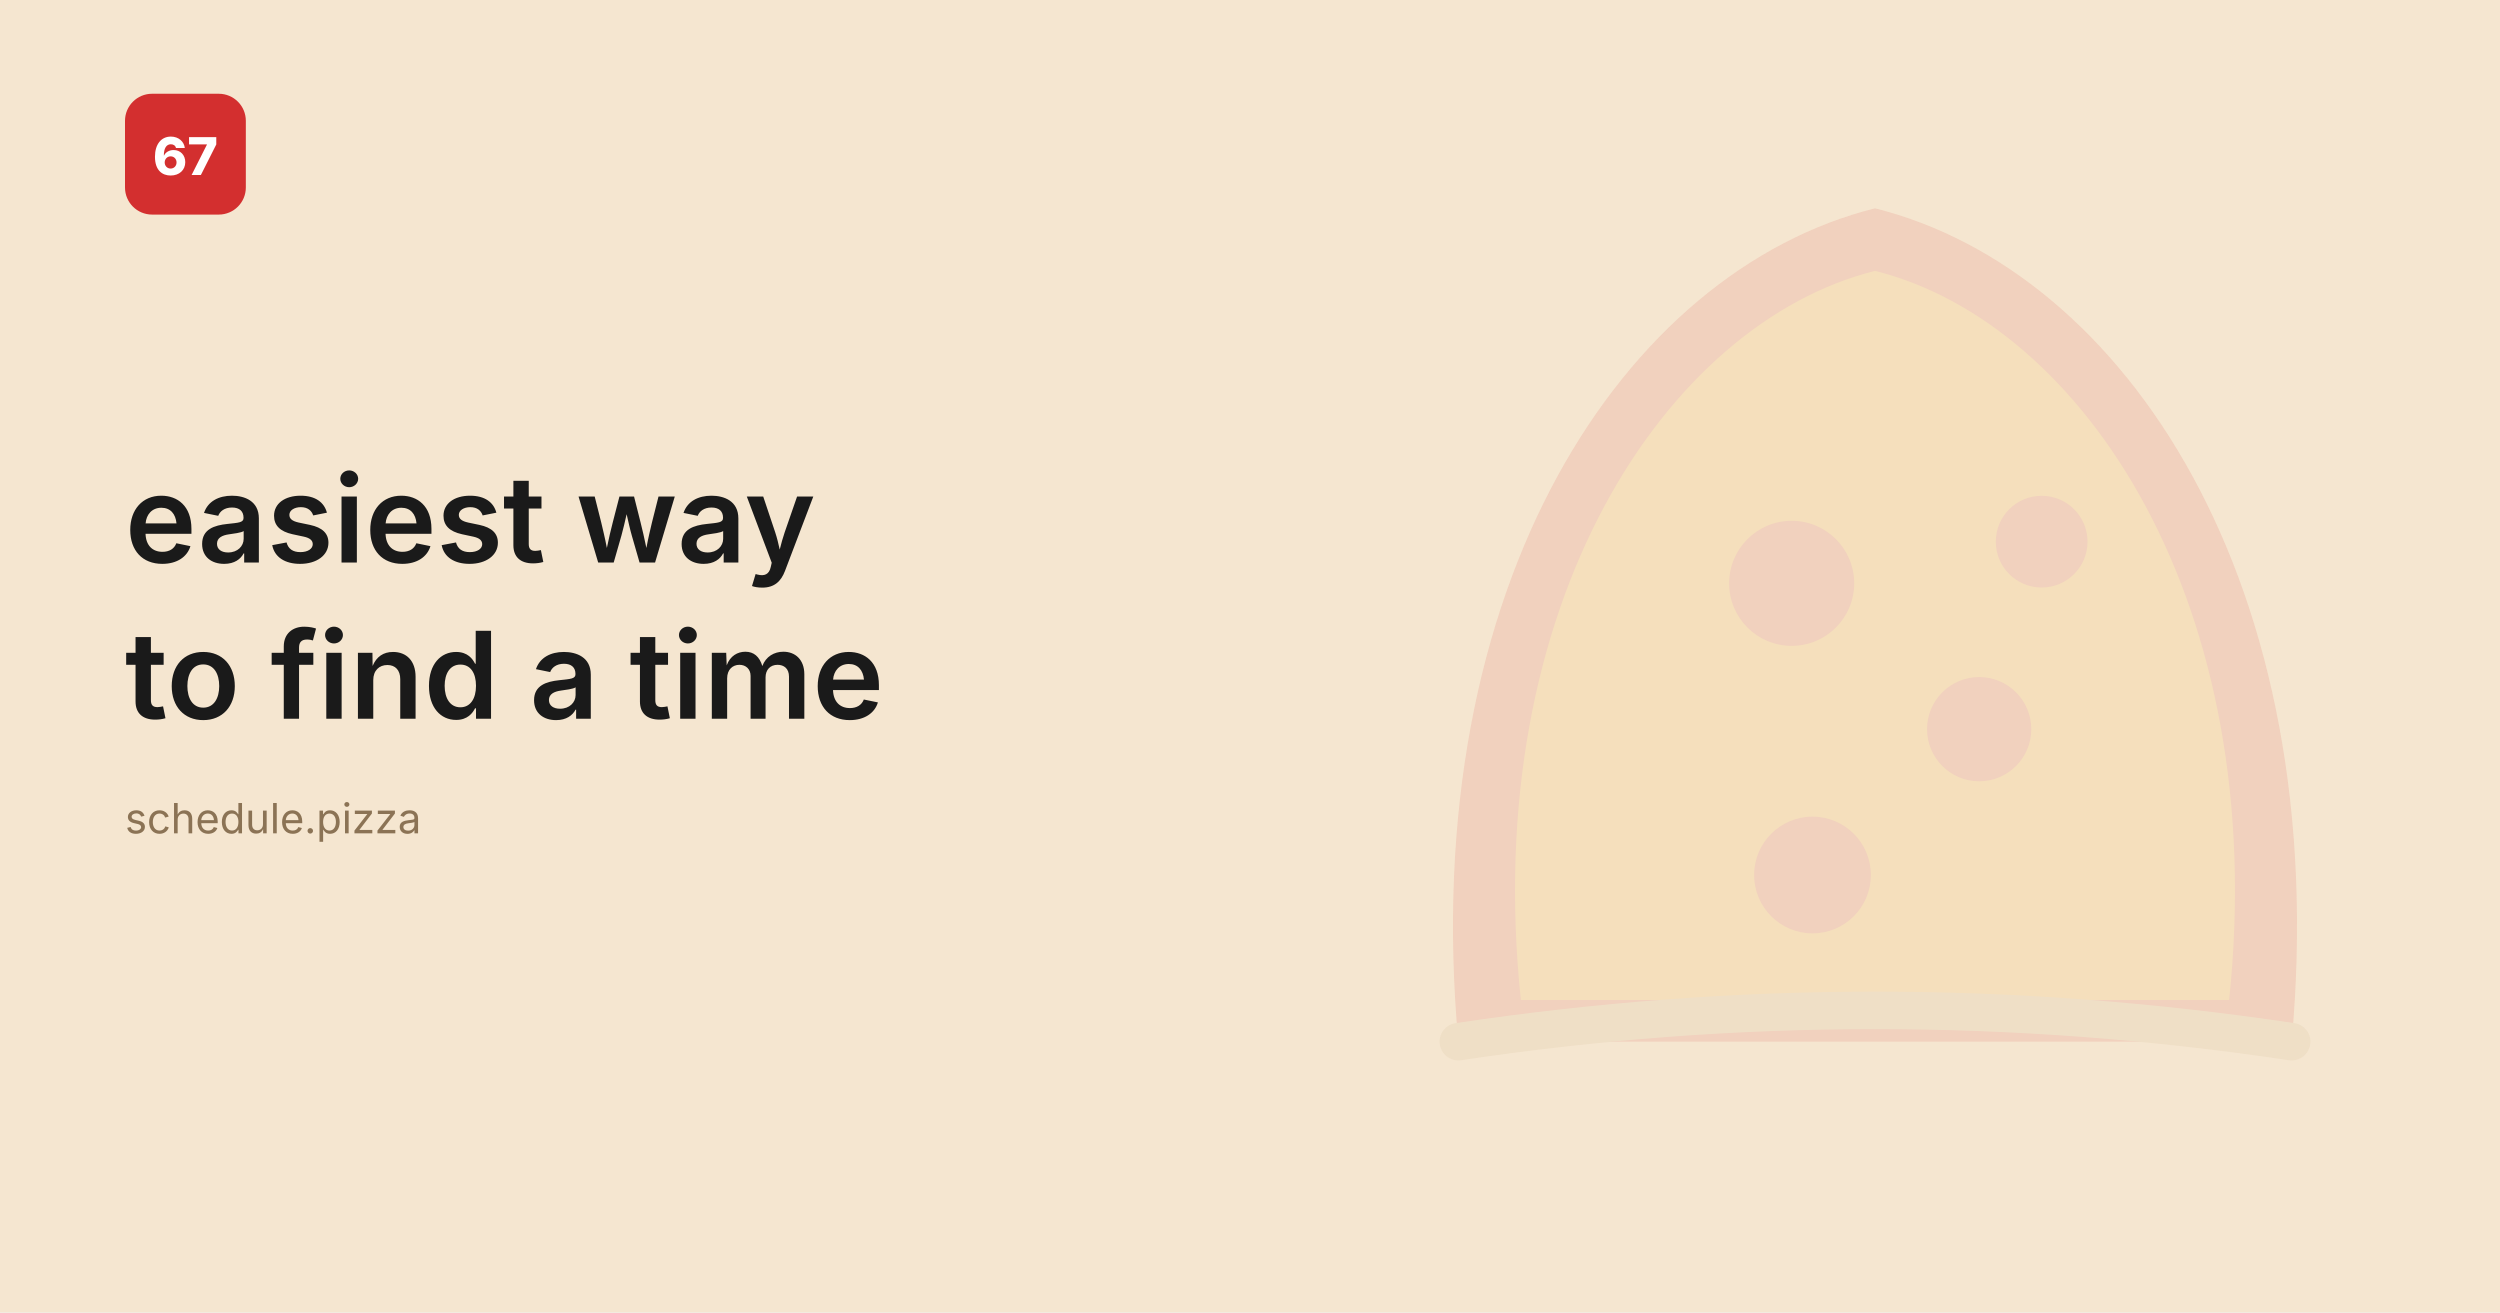
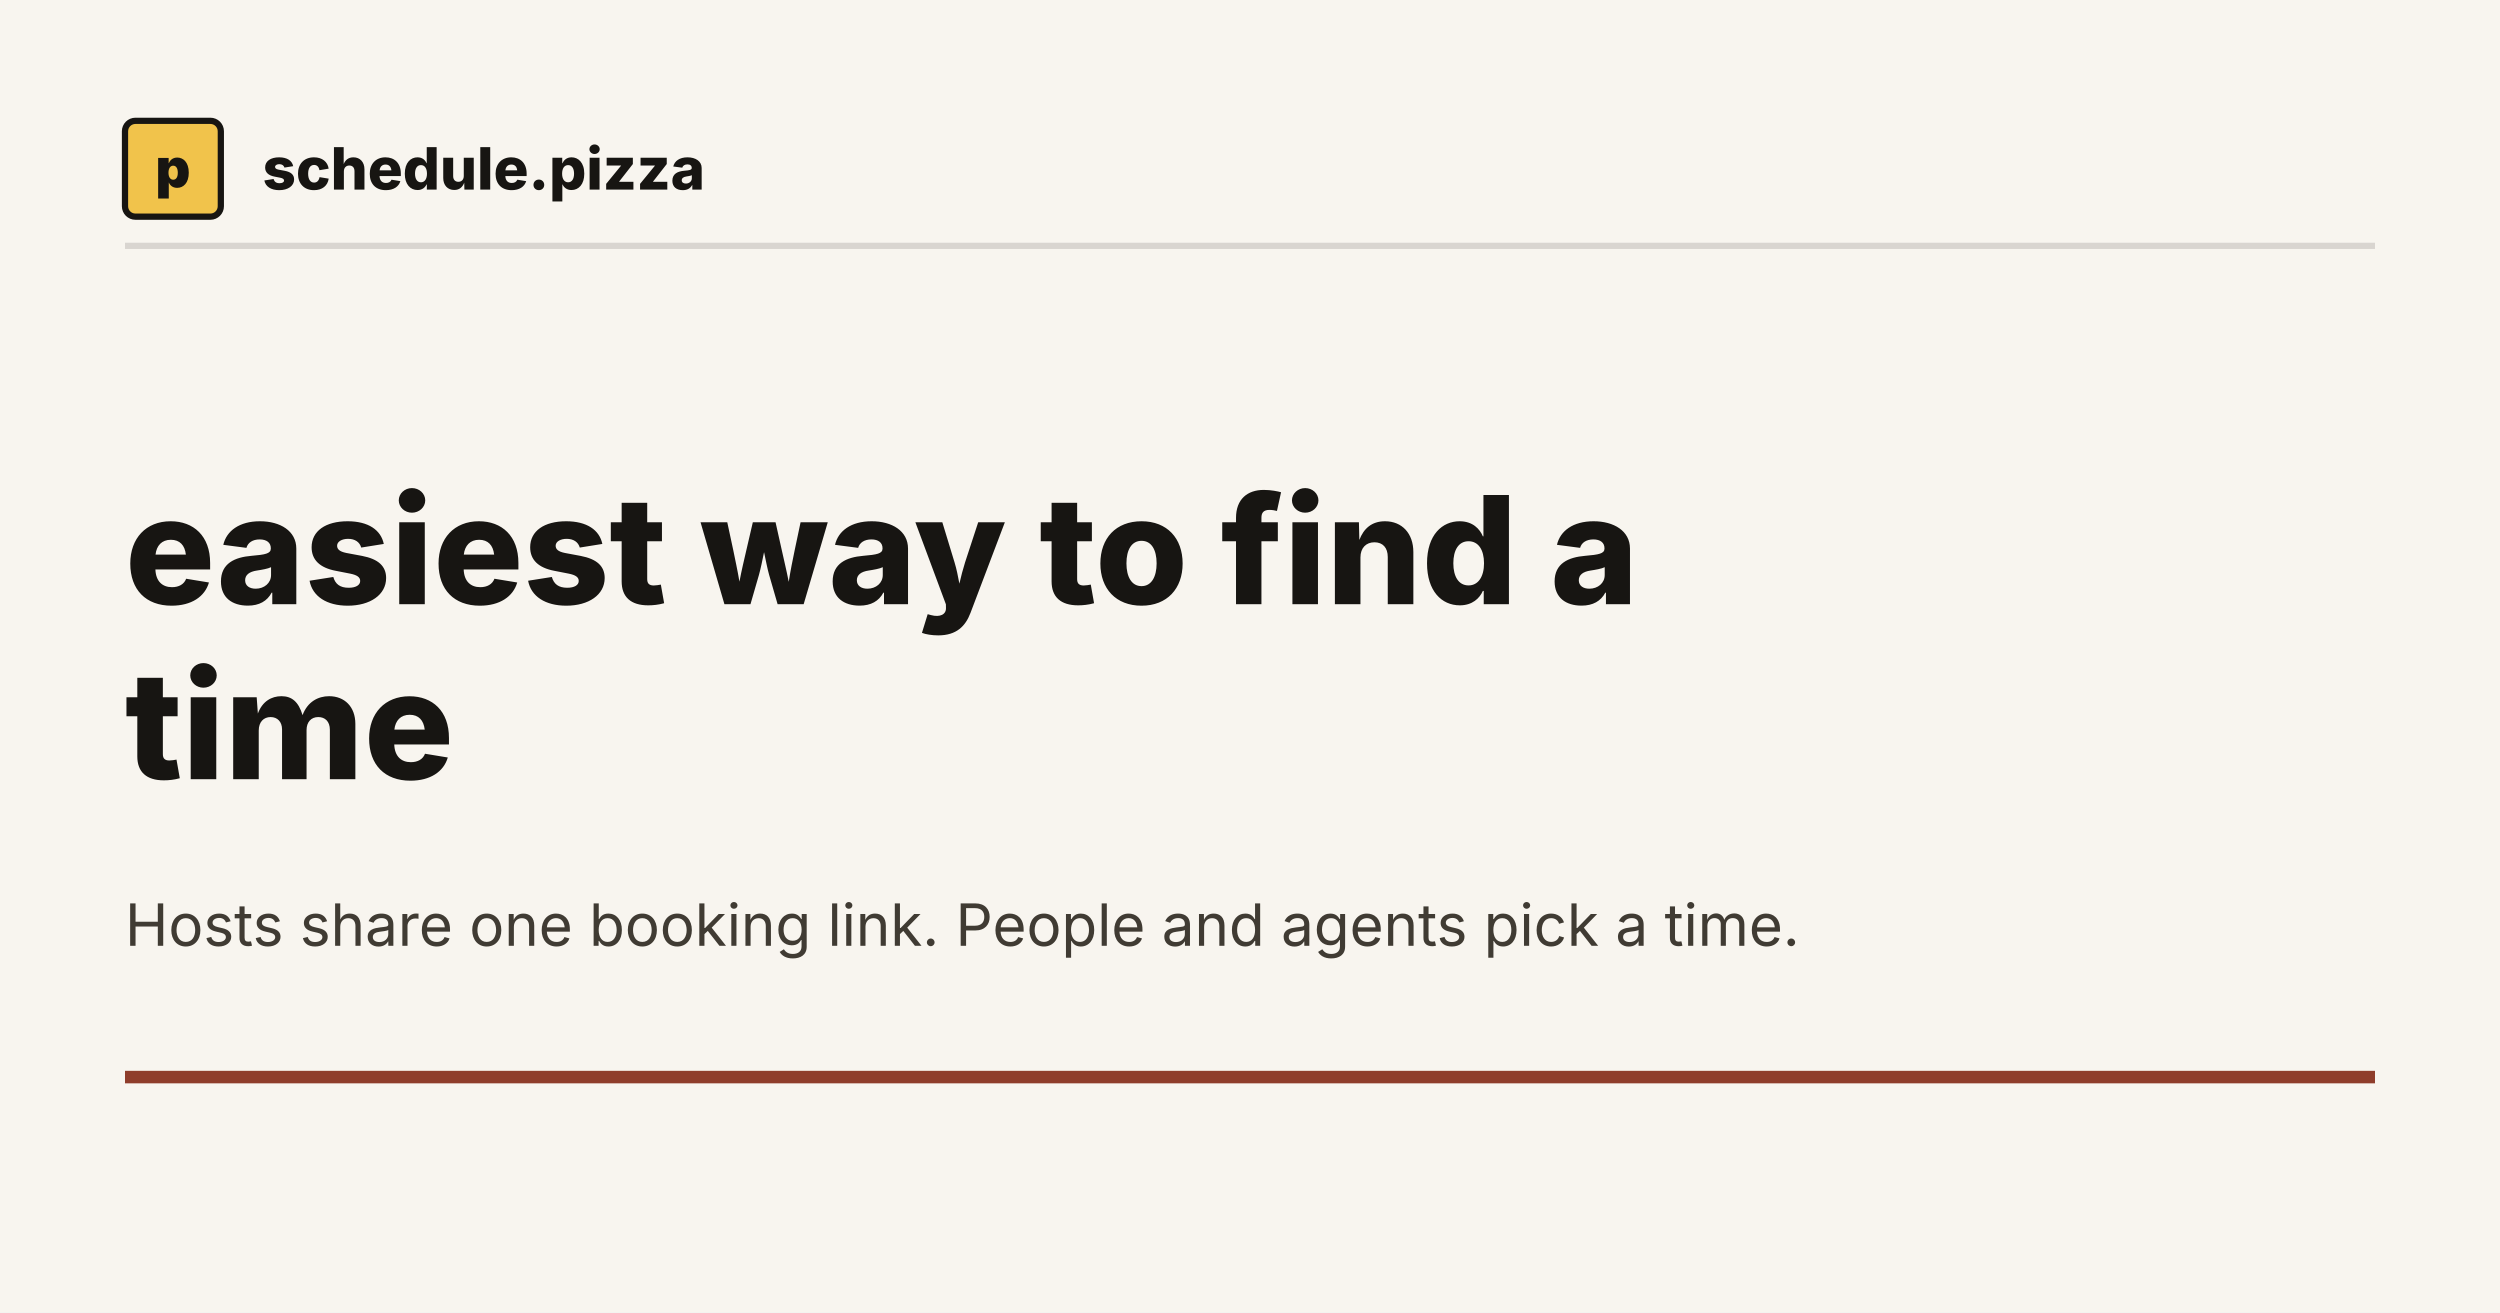
<svg xmlns="http://www.w3.org/2000/svg" width="1200" height="630" viewBox="0 0 1200 630">
-   <rect width="1200" height="630" fill="#F5E6D0" />
-   <g opacity="0.12" transform="translate(700, 100)">
-     <path d="M200 0 C320 30, 420 180, 400 400 L0 400 C-20 180, 80 30, 200 0Z" fill="#D32F2F" />
-     <path d="M200 30 C300 55, 390 190, 370 380 L30 380 C10 190, 100 55, 200 30Z" fill="#F5A623" />
-     <circle cx="160" cy="180" r="30" fill="#D32F2F" />
-     <circle cx="250" cy="250" r="25" fill="#D32F2F" />
-     <circle cx="170" cy="320" r="28" fill="#D32F2F" />
-     <circle cx="280" cy="160" r="22" fill="#D32F2F" />
-     <path d="M0 400 Q200 370 400 400" fill="none" stroke="#C4A87A" stroke-width="18" stroke-linecap="round" />
+   <rect width="1200" height="630" fill="#F8F5EF" />
+   <path d="M60 118 H1140" stroke="#171512" stroke-opacity="0.14" stroke-width="3" />
+   <g transform="translate(60, 58)">
+     <rect x="0" y="0" width="46" height="46" rx="5" fill="#F1C34B" stroke="#171512" stroke-width="3" />
+     <text x="23" y="32" text-anchor="middle" font-family="Inter, system-ui, -apple-system, sans-serif" font-size="26" font-weight="850" fill="#171512">p</text>
  </g>
-   <g transform="translate(60, 45)">
-     <rect x="0" y="0" width="58" height="58" rx="13" fill="#D32F2F" />
-     <text x="29" y="39" text-anchor="middle" font-family="system-ui, -apple-system, sans-serif" font-size="25" font-weight="800" fill="#FFFFFF">67</text>
-   </g>
-   <text x="60" y="270" font-family="system-ui, -apple-system, sans-serif" font-size="58" font-weight="600" fill="#1A1A1A">easiest way</text>
-   <text x="60" y="345" font-family="system-ui, -apple-system, sans-serif" font-size="58" font-weight="600" fill="#1A1A1A">to find a time</text>
-   <text x="60" y="400" font-family="system-ui, -apple-system, sans-serif" font-size="20" font-weight="400" fill="#8B7355">schedule.pizza</text>
+   <text x="126" y="91" font-family="Inter, system-ui, -apple-system, sans-serif" font-size="28" font-weight="800" fill="#171512">schedule.pizza</text>
+   <text x="60" y="290" font-family="Inter, system-ui, -apple-system, sans-serif" font-size="72" font-weight="820" fill="#171512">easiest way to find a</text>
+   <text x="60" y="374" font-family="Inter, system-ui, -apple-system, sans-serif" font-size="72" font-weight="820" fill="#171512">time</text>
+   <text x="60" y="454" font-family="Inter, system-ui, -apple-system, sans-serif" font-size="28" font-weight="430" fill="#403B33">Hosts share one booking link. People and agents pick a time.</text>
+   <rect x="60" y="514" width="1080" height="6" fill="#8F3D2B" />
</svg>
